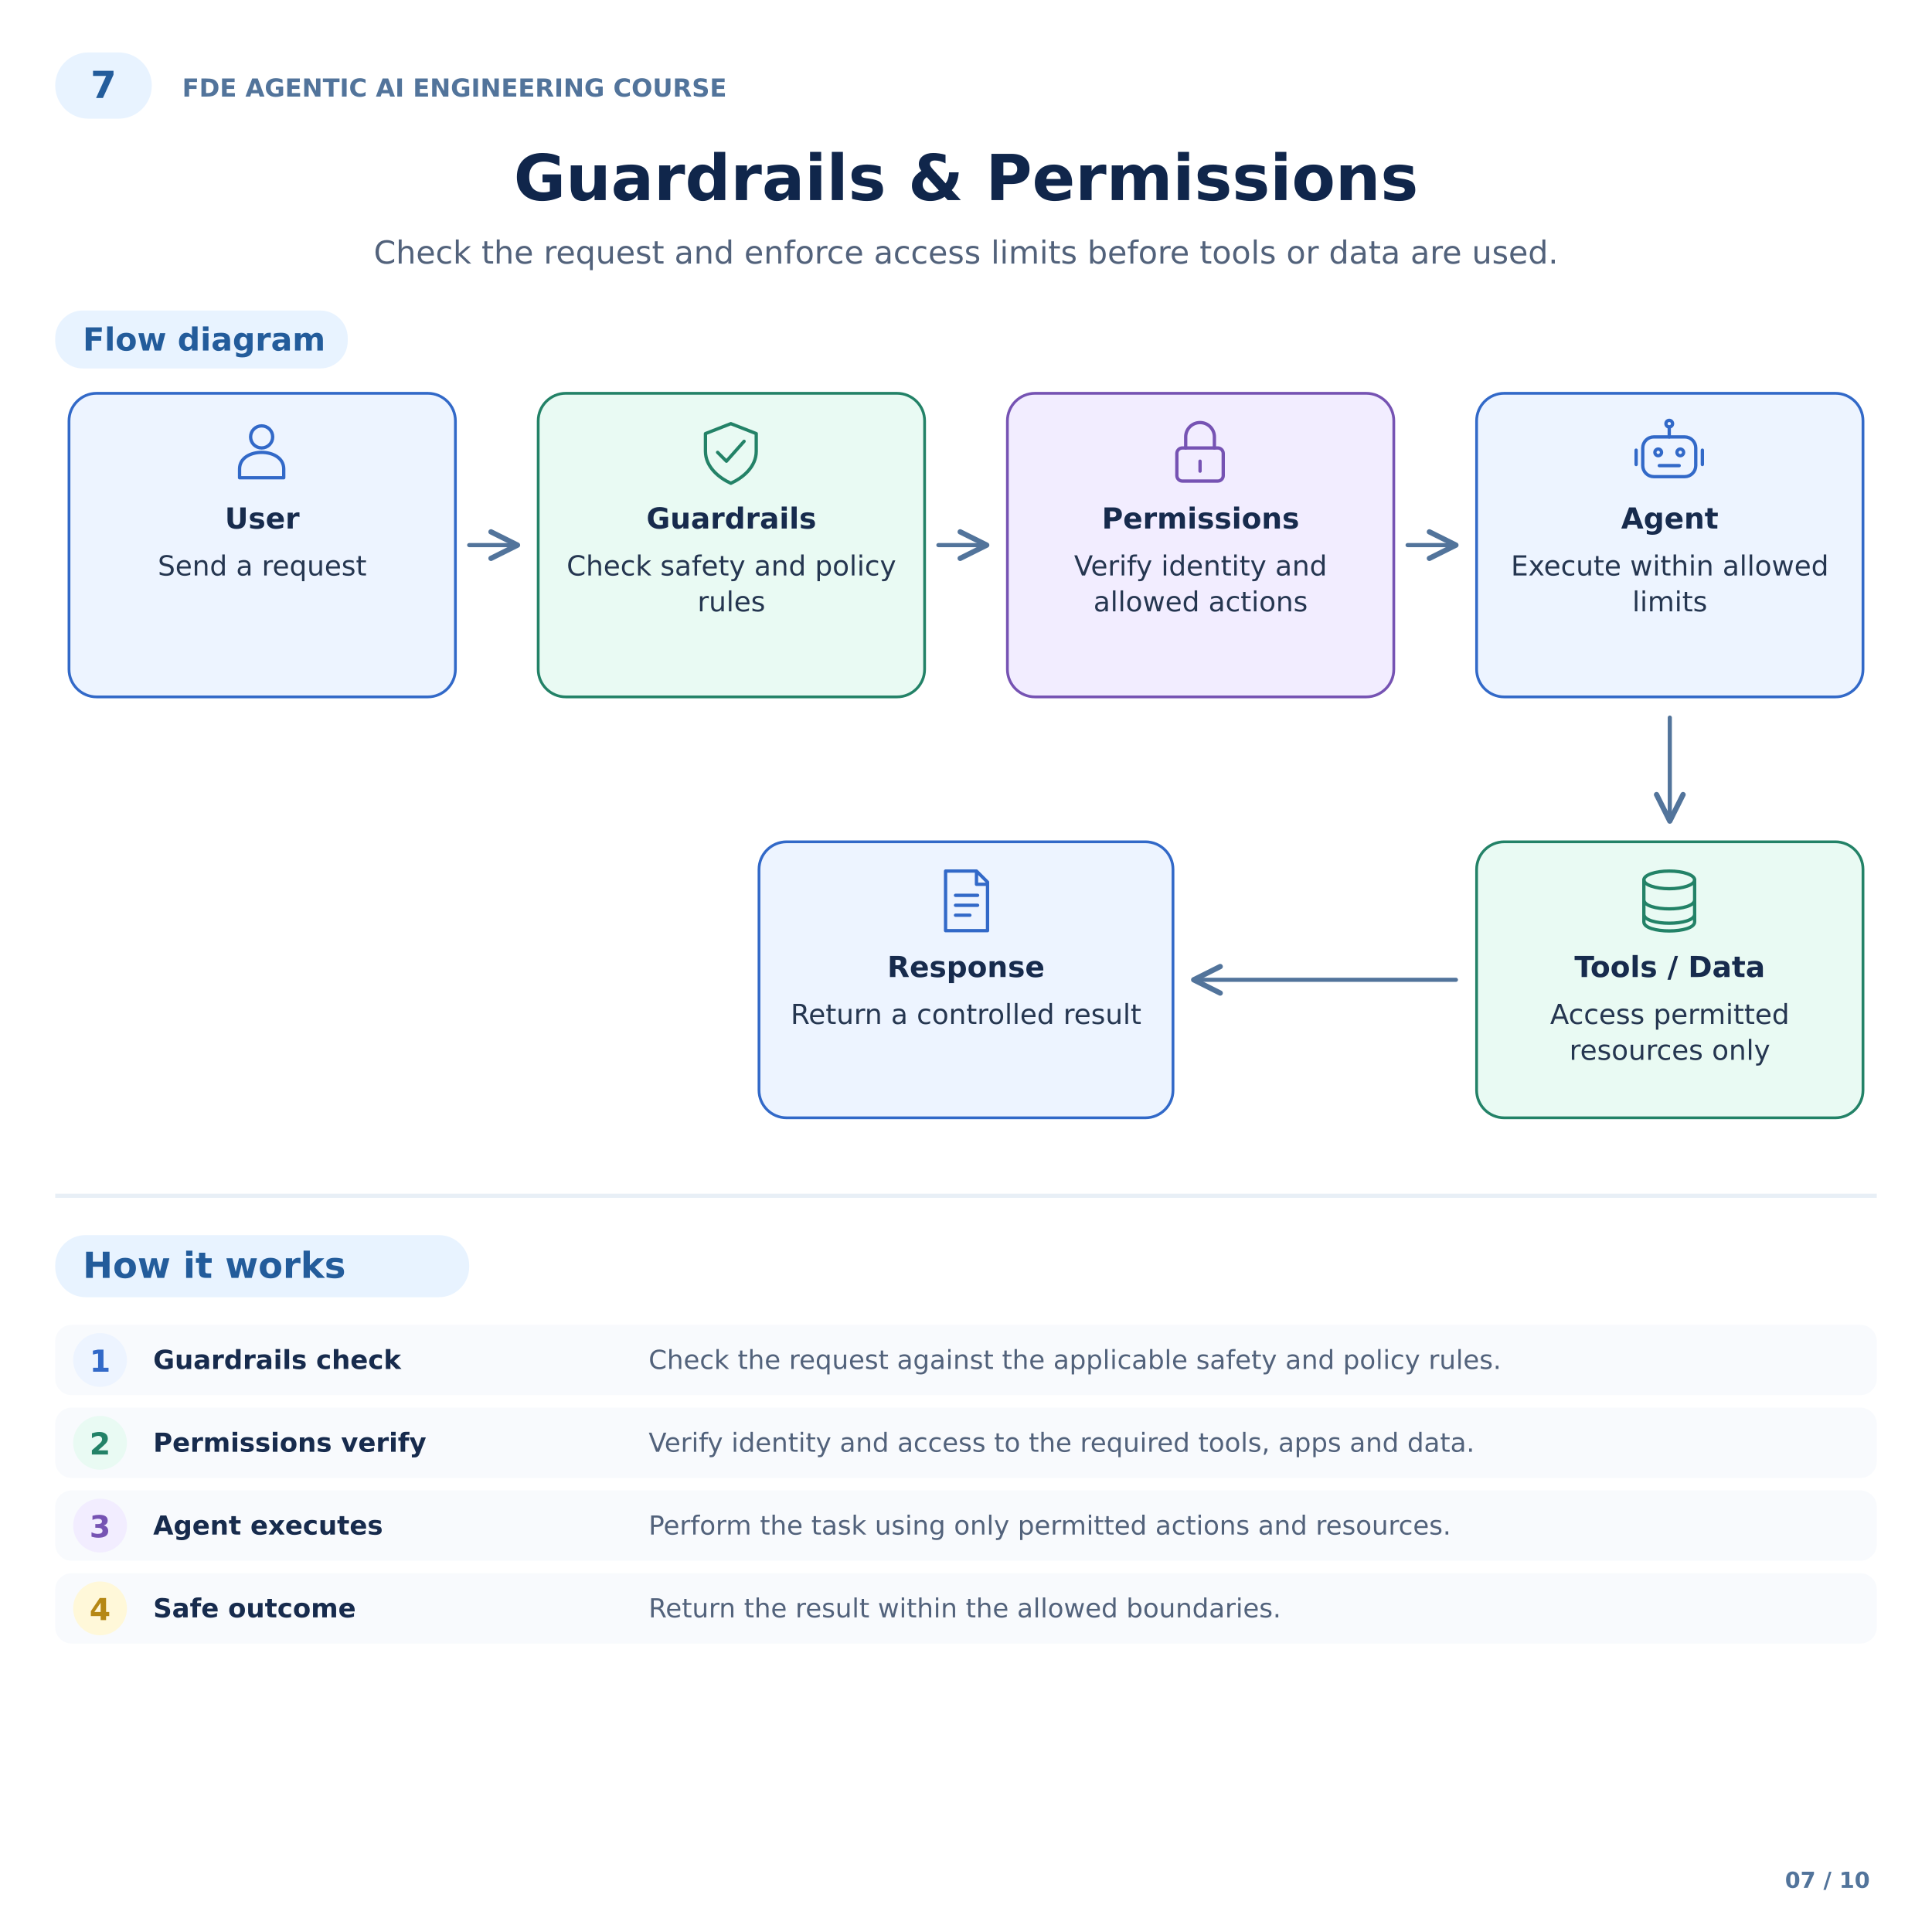
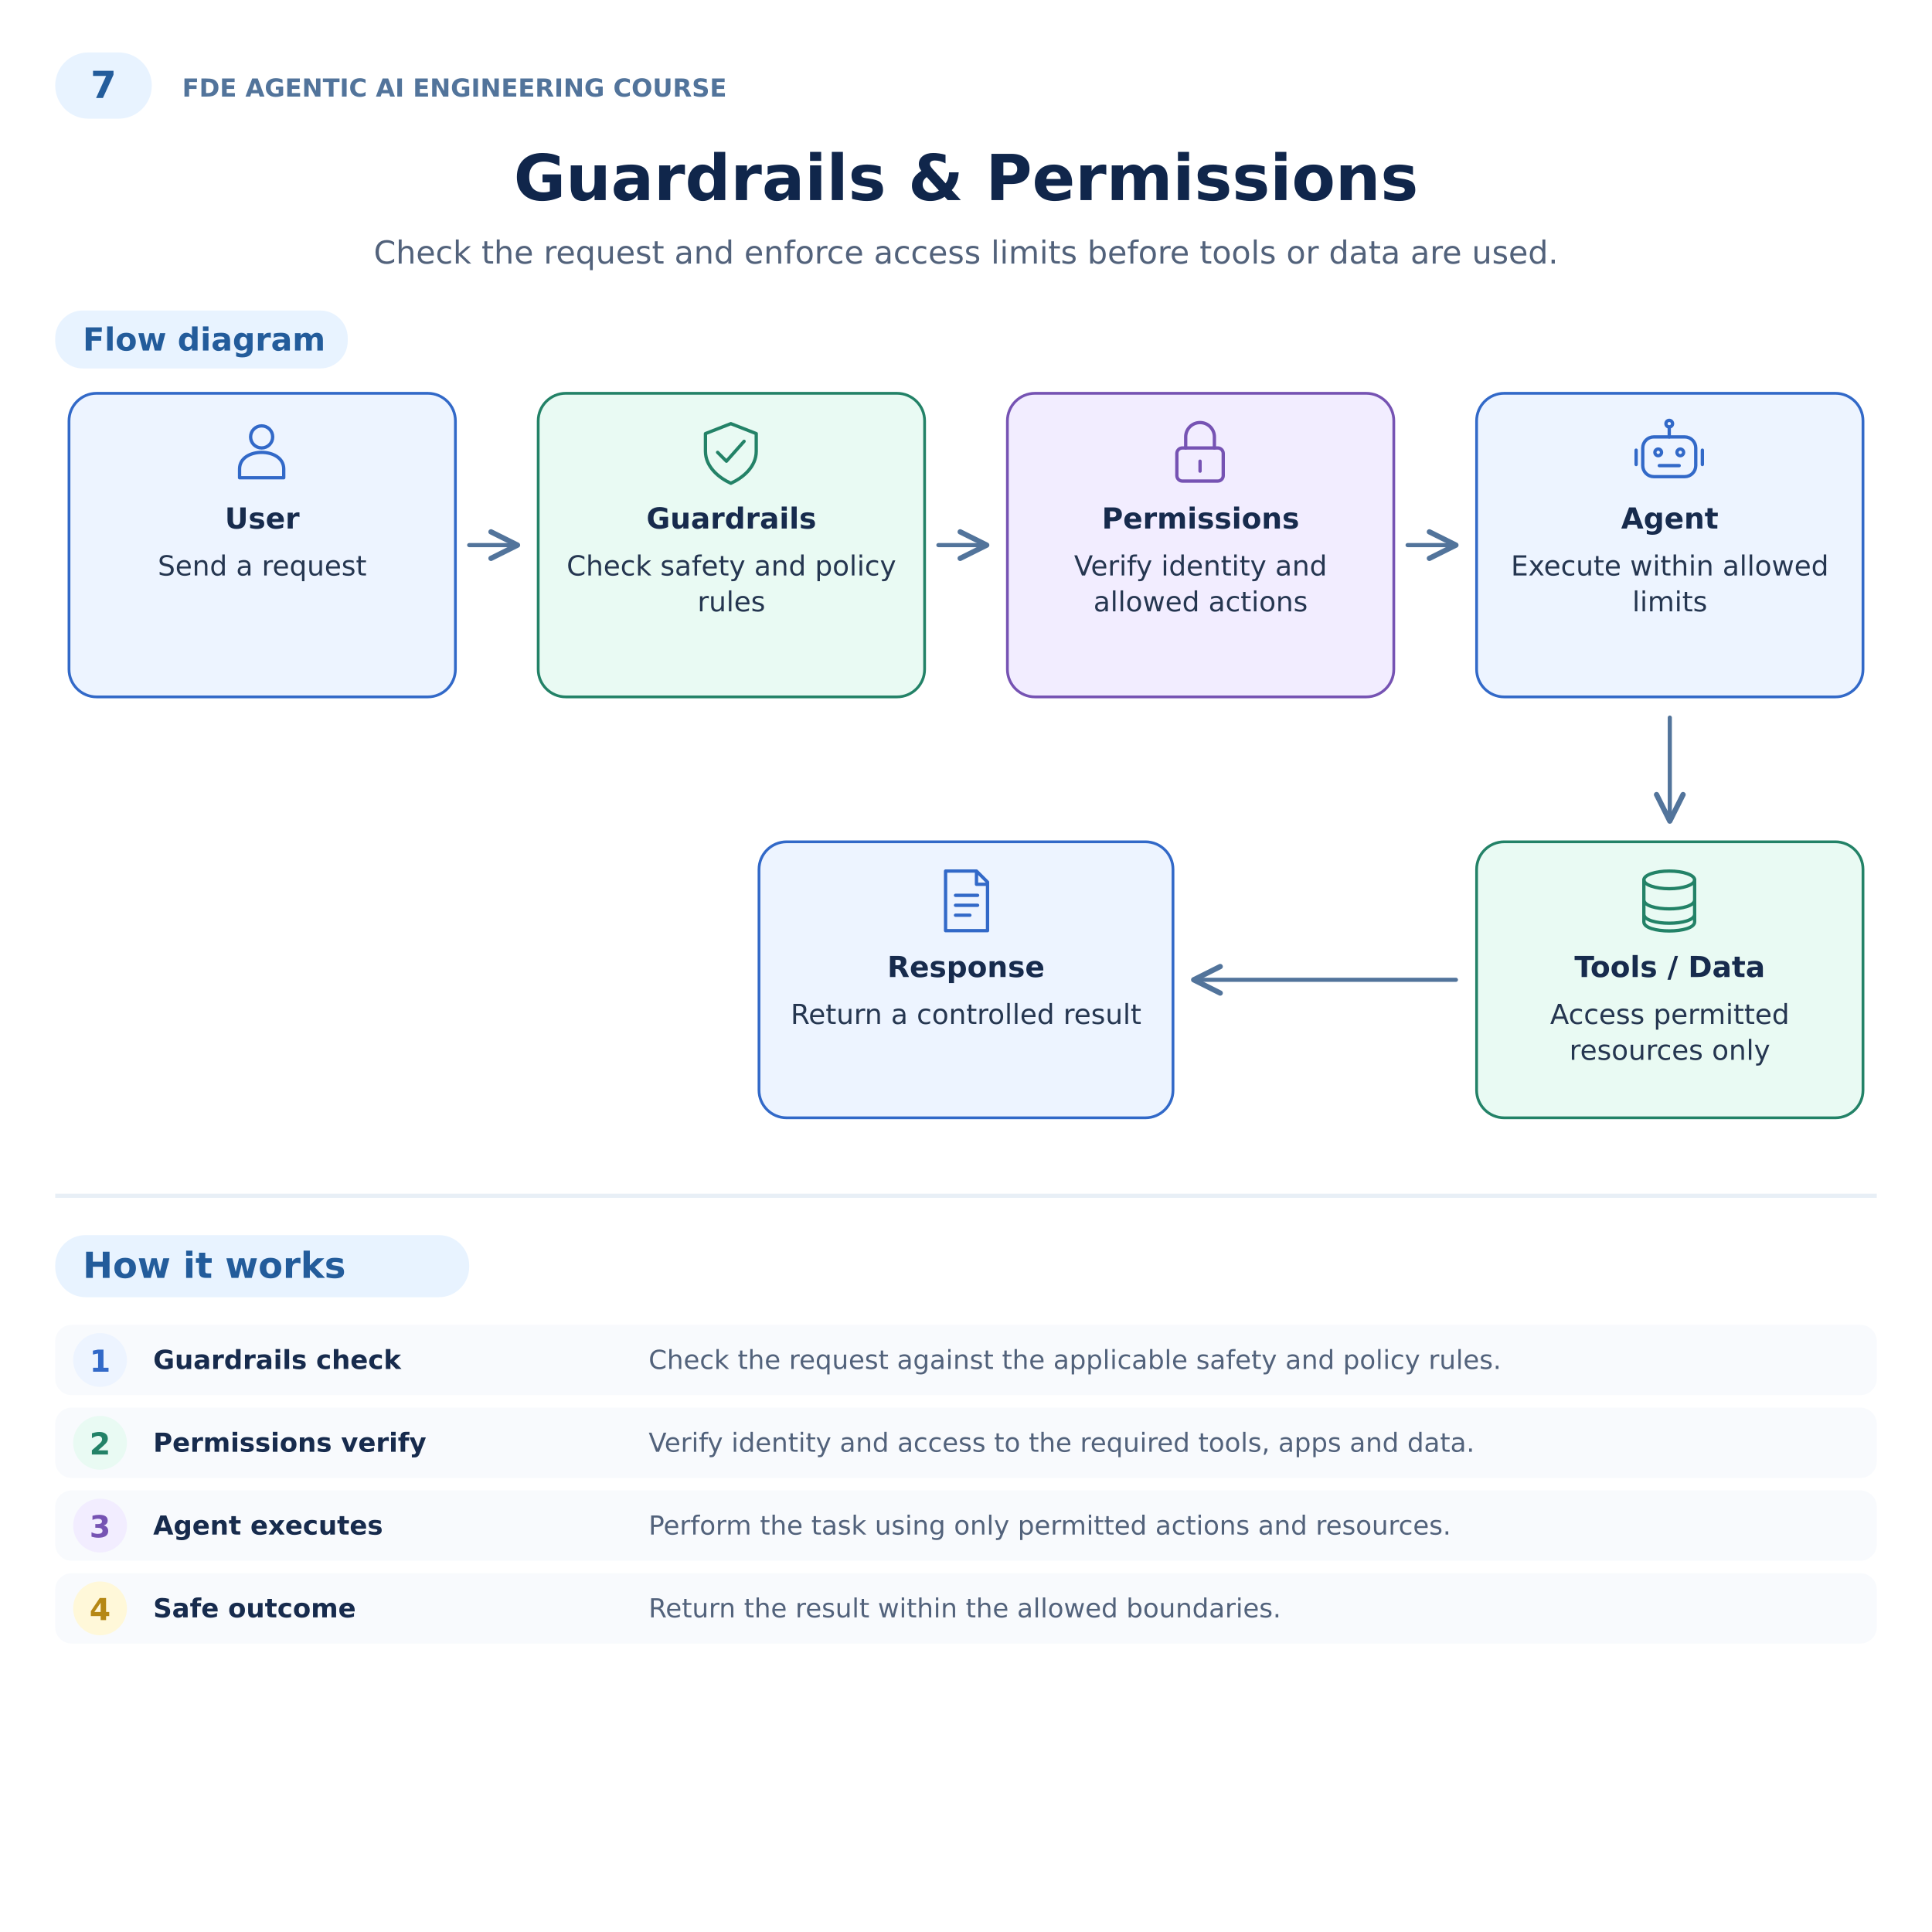
<svg xmlns="http://www.w3.org/2000/svg" width="1400" height="1400" viewBox="0 0 1400 1400" role="img" aria-labelledby="title desc">
  <defs>
    <marker id="arrow" viewBox="0 0 10 10" refX="9" refY="5" markerWidth="8" markerHeight="8" orient="auto-start-reverse">
      <path d="M1 1 9 5 1 9" fill="none" stroke="#52749b" stroke-width="1.6" stroke-linecap="round" stroke-linejoin="round" />
    </marker>
  </defs>
  <g font-family="DejaVu Sans,Arial,sans-serif">
    <rect x="0" y="0" width="1400" height="1400" rx="0" fill="#ffffff" stroke="none" stroke-width="2" />
    <rect x="40" y="38" width="70" height="48" rx="24" fill="#e8f3ff" stroke="none" stroke-width="2" />
    <text x="75" y="71" font-size="27" font-weight="700" fill="#235c9b" text-anchor="middle">7</text>
    <text x="132" y="70" font-size="18" font-weight="700" fill="#52749b" text-anchor="start">FDE AGENTIC AI ENGINEERING COURSE</text>
    <text x="700" y="145" font-size="46" font-weight="700" fill="#10264b" text-anchor="middle">Guardrails &amp; Permissions</text>
    <text x="700" y="191" font-size="23" font-weight="400" fill="#52627b" text-anchor="middle">Check the request and enforce access limits before tools or data are used.</text>
    <rect x="40" y="225" width="212" height="42" rx="20" fill="#e8f3ff" stroke="none" stroke-width="2" />
    <text x="60" y="254" font-size="23" font-weight="700" fill="#235c9b" text-anchor="start">Flow diagram</text>
    <rect x="50" y="285" width="280" height="220" rx="20" fill="#edf4ff" stroke="#3269c8" stroke-width="2" />
    <g transform="translate(164.0,303) scale(0.8)" fill="none" stroke="#3269c8" stroke-width="3" stroke-linecap="round" stroke-linejoin="round">
      <circle cx="32" cy="17" r="10" />
      <path d="M12 54v-8c0-20 40-20 40 0v8Z" />
    </g>
    <text x="190.0" y="383" font-size="21" font-weight="700" fill="#172b4d" text-anchor="middle">User</text>
    <text x="190.0" y="417" font-size="20" font-weight="400" fill="#253650" text-anchor="middle">Send a request</text>
    <rect x="390" y="285" width="280" height="220" rx="20" fill="#e9faf3" stroke="#238267" stroke-width="2" />
    <g transform="translate(504.0,303) scale(0.8)" fill="none" stroke="#238267" stroke-width="3" stroke-linecap="round" stroke-linejoin="round">
      <path d="m32 5 23 9v16c0 14-12 24-23 29C21 54 9 44 9 30V14Z M20 31l8 8 16-18" />
    </g>
    <text x="530.0" y="383" font-size="21" font-weight="700" fill="#172b4d" text-anchor="middle">Guardrails</text>
    <text x="530.0" y="417" font-size="20" font-weight="400" fill="#253650" text-anchor="middle">Check safety and policy</text>
    <text x="530.0" y="443" font-size="20" font-weight="400" fill="#253650" text-anchor="middle">rules</text>
    <rect x="730" y="285" width="280" height="220" rx="20" fill="#f2edff" stroke="#7653b3" stroke-width="2" />
    <g transform="translate(844.0,303) scale(0.8)" fill="none" stroke="#7653b3" stroke-width="3" stroke-linecap="round" stroke-linejoin="round">
      <rect x="11" y="27" width="42" height="30" rx="5" />
      <path d="M19 27V17a13 13 0 0 1 26 0v10 M32 39v9" />
    </g>
    <text x="870.0" y="383" font-size="21" font-weight="700" fill="#172b4d" text-anchor="middle">Permissions</text>
    <text x="870.0" y="417" font-size="20" font-weight="400" fill="#253650" text-anchor="middle">Verify identity and</text>
    <text x="870.0" y="443" font-size="20" font-weight="400" fill="#253650" text-anchor="middle">allowed actions</text>
    <rect x="1070" y="285" width="280" height="220" rx="20" fill="#edf4ff" stroke="#3269c8" stroke-width="2" />
    <g transform="translate(1184.0,303) scale(0.8)" fill="none" stroke="#3269c8" stroke-width="3" stroke-linecap="round" stroke-linejoin="round">
      <rect x="8" y="17" width="48" height="36" rx="10" />
      <path d="M32 17V8M2 29v13M62 29v13M23 43h18" />
      <circle cx="32" cy="5" r="3" />
      <circle cx="22" cy="31" r="3" />
      <circle cx="42" cy="31" r="3" />
    </g>
    <text x="1210.0" y="383" font-size="21" font-weight="700" fill="#172b4d" text-anchor="middle">Agent</text>
    <text x="1210.0" y="417" font-size="20" font-weight="400" fill="#253650" text-anchor="middle">Execute within allowed</text>
    <text x="1210.0" y="443" font-size="20" font-weight="400" fill="#253650" text-anchor="middle">limits</text>
    <path d="M340 395H375" fill="none" stroke="#52749b" stroke-width="3" stroke-linecap="round" stroke-linejoin="round" marker-end="url(#arrow)" />
    <path d="M680 395H715" fill="none" stroke="#52749b" stroke-width="3" stroke-linecap="round" stroke-linejoin="round" marker-end="url(#arrow)" />
    <path d="M1020 395H1055" fill="none" stroke="#52749b" stroke-width="3" stroke-linecap="round" stroke-linejoin="round" marker-end="url(#arrow)" />
    <rect x="1070" y="610" width="280" height="200" rx="20" fill="#e9faf3" stroke="#238267" stroke-width="2" />
    <g transform="translate(1184.0,628) scale(0.8)" fill="none" stroke="#238267" stroke-width="3" stroke-linecap="round" stroke-linejoin="round">
      <ellipse cx="32" cy="12" rx="23" ry="8" />
      <path d="M9 12v38c0 11 46 11 46 0V12 M9 30c0 11 46 11 46 0 M9 43c0 11 46 11 46 0" />
    </g>
    <text x="1210.0" y="708" font-size="21" font-weight="700" fill="#172b4d" text-anchor="middle">Tools / Data</text>
    <text x="1210.0" y="742" font-size="20" font-weight="400" fill="#253650" text-anchor="middle">Access permitted</text>
    <text x="1210.0" y="768" font-size="20" font-weight="400" fill="#253650" text-anchor="middle">resources only</text>
    <rect x="550" y="610" width="300" height="200" rx="20" fill="#edf4ff" stroke="#3269c8" stroke-width="2" />
    <g transform="translate(674.0,628) scale(0.8)" fill="none" stroke="#3269c8" stroke-width="3" stroke-linecap="round" stroke-linejoin="round">
      <path d="M14 4h28l10 10v44H14Z M42 4v12h10 M23 26h20 M23 35h20 M23 44h13" />
    </g>
    <text x="700.0" y="708" font-size="21" font-weight="700" fill="#172b4d" text-anchor="middle">Response</text>
    <text x="700.0" y="742" font-size="20" font-weight="400" fill="#253650" text-anchor="middle">Return a controlled result</text>
    <path d="M1210 520V595" fill="none" stroke="#52749b" stroke-width="3" stroke-linecap="round" stroke-linejoin="round" marker-end="url(#arrow)" />
    <path d="M1055 710H865" fill="none" stroke="#52749b" stroke-width="3" stroke-linecap="round" stroke-linejoin="round" marker-end="url(#arrow)" />
    <rect x="40" y="865" width="1320" height="3" rx="0" fill="#e8eff6" stroke="none" stroke-width="2" />
    <rect x="40" y="895" width="300" height="45" rx="22" fill="#e8f3ff" stroke="none" stroke-width="2" />
    <text x="60" y="926" font-size="26" font-weight="700" fill="#235c9b" text-anchor="start">How it works</text>
    <rect x="40" y="960" width="1320" height="51" rx="12" fill="#f8fafd" stroke="none" stroke-width="2" />
    <rect x="53" y="966" width="39" height="39" rx="20" fill="#edf4ff" stroke="none" stroke-width="2" />
    <text x="72.5" y="994" font-size="22" font-weight="700" fill="#3269c8" text-anchor="middle">1</text>
    <text x="111" y="992" font-size="19" font-weight="700" fill="#172b4d" text-anchor="start">Guardrails check</text>
    <text x="470" y="992" font-size="19" font-weight="400" fill="#52627b" text-anchor="start">Check the request against the applicable safety and policy rules.</text>
    <rect x="40" y="1020" width="1320" height="51" rx="12" fill="#f8fafd" stroke="none" stroke-width="2" />
    <rect x="53" y="1026" width="39" height="39" rx="20" fill="#e9faf3" stroke="none" stroke-width="2" />
    <text x="72.5" y="1054" font-size="22" font-weight="700" fill="#238267" text-anchor="middle">2</text>
    <text x="111" y="1052" font-size="19" font-weight="700" fill="#172b4d" text-anchor="start">Permissions verify</text>
    <text x="470" y="1052" font-size="19" font-weight="400" fill="#52627b" text-anchor="start">Verify identity and access to the required tools, apps and data.</text>
    <rect x="40" y="1080" width="1320" height="51" rx="12" fill="#f8fafd" stroke="none" stroke-width="2" />
    <rect x="53" y="1086" width="39" height="39" rx="20" fill="#f2edff" stroke="none" stroke-width="2" />
    <text x="72.5" y="1114" font-size="22" font-weight="700" fill="#7653b3" text-anchor="middle">3</text>
    <text x="111" y="1112" font-size="19" font-weight="700" fill="#172b4d" text-anchor="start">Agent executes</text>
    <text x="470" y="1112" font-size="19" font-weight="400" fill="#52627b" text-anchor="start">Perform the task using only permitted actions and resources.</text>
    <rect x="40" y="1140" width="1320" height="51" rx="12" fill="#f8fafd" stroke="none" stroke-width="2" />
    <rect x="53" y="1146" width="39" height="39" rx="20" fill="#fff8d9" stroke="none" stroke-width="2" />
    <text x="72.5" y="1174" font-size="22" font-weight="700" fill="#b58815" text-anchor="middle">4</text>
    <text x="111" y="1172" font-size="19" font-weight="700" fill="#172b4d" text-anchor="start">Safe outcome</text>
    <text x="470" y="1172" font-size="19" font-weight="400" fill="#52627b" text-anchor="start">Return the result within the allowed boundaries.</text>
-     <text x="1355" y="1368" font-size="16" font-weight="700" fill="#52749b" text-anchor="end">07 / 10</text>
  </g>
</svg>
